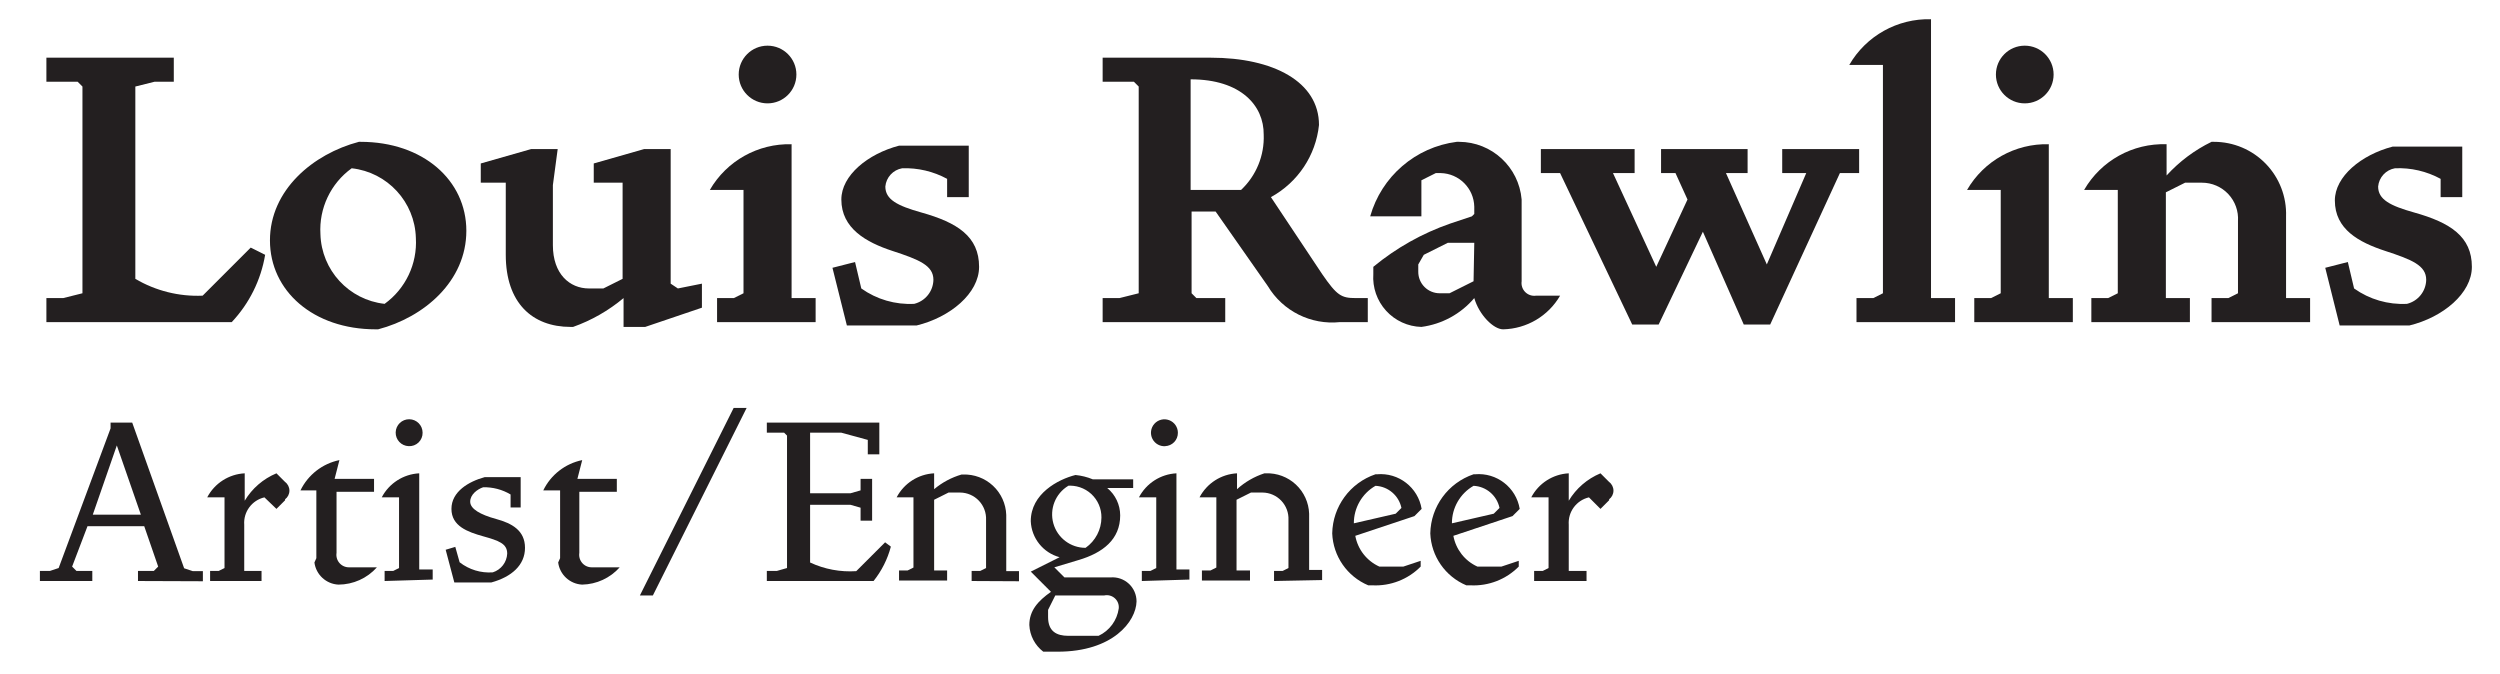
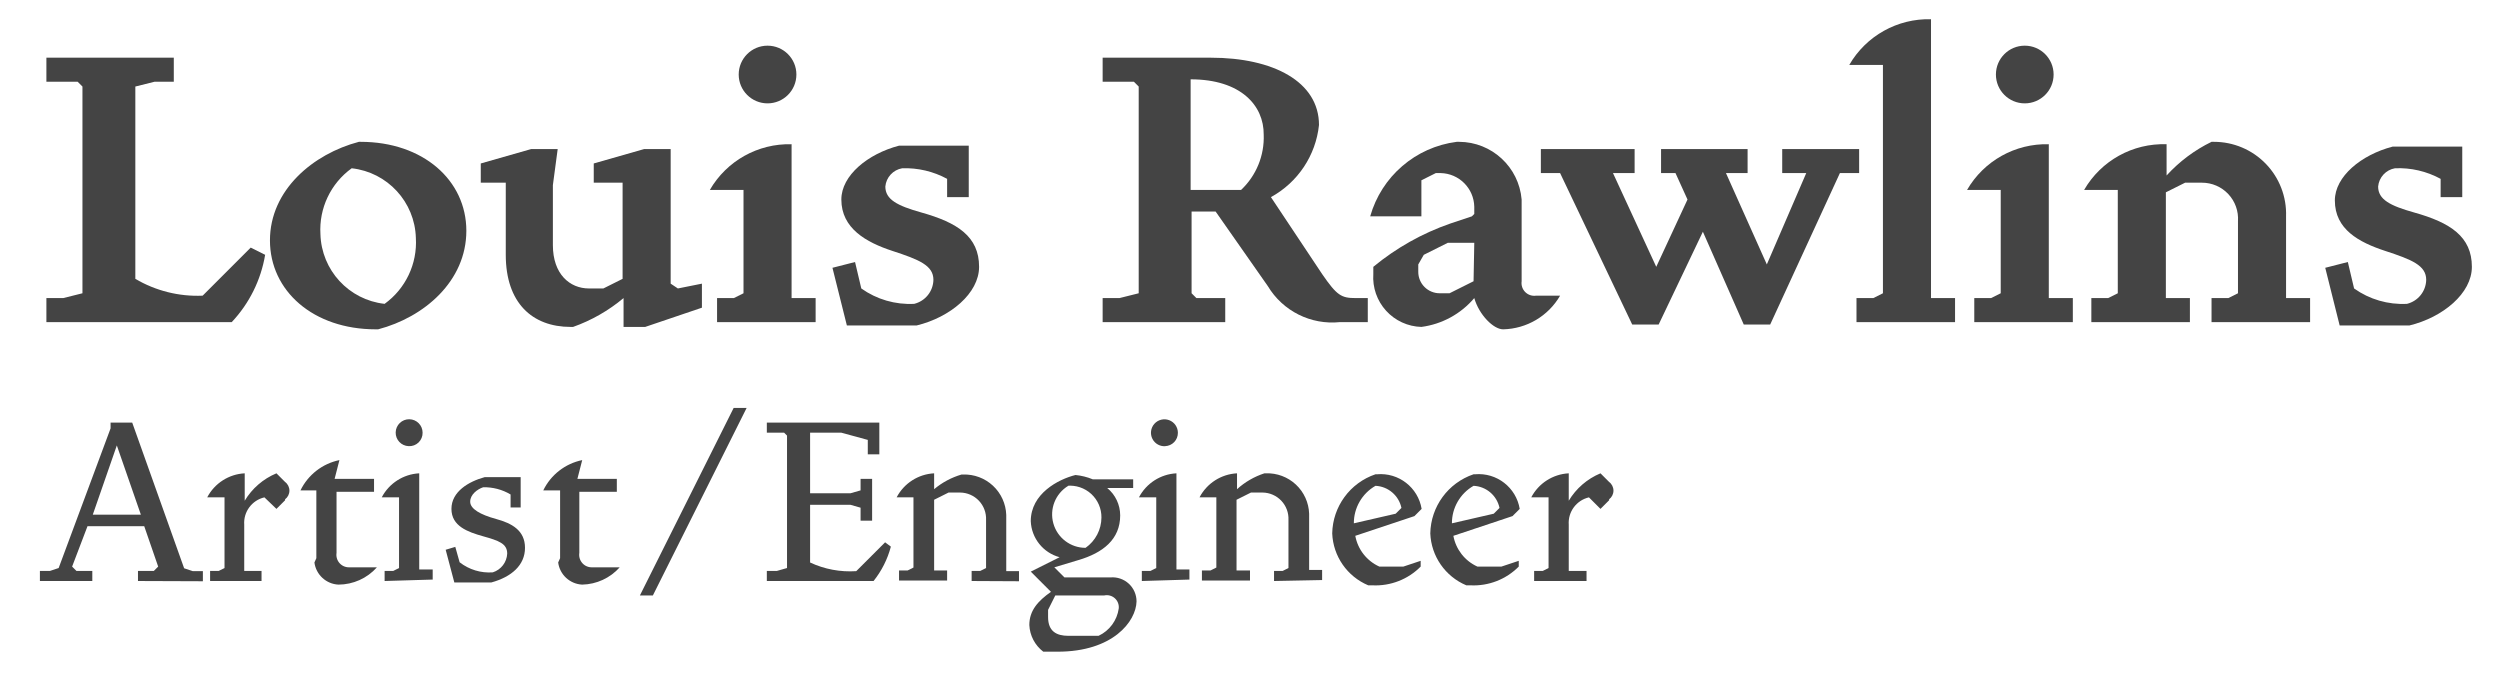
<svg xmlns="http://www.w3.org/2000/svg" id="Layer_1" data-name="Layer 1" viewBox="0 0 104 28">
  <defs>
-     <style>.cls-1{fill:#231f20;}</style>
+     <style>.cls-1{fill:#444444;}</style>
  </defs>
  <path class="cls-1" d="M9.64,13.4H1.93v-1h.7l.8-.2V3.6l-.2-.2H1.93v-1h5.3v1h-.8l-.8.2v8a5.08,5.08,0,0,0,2.8.7l2-2,.6.3A5.38,5.38,0,0,1,9.64,13.4Z" />
  <path class="cls-1" d="M15.73,13.7h-.1c-2.6,0-4.4-1.6-4.4-3.7s1.8-3.6,3.7-4.1H15c2.6,0,4.4,1.6,4.4,3.7S17.64,13.2,15.73,13.7ZM14.63,7a3.15,3.15,0,0,0-1.3,2.74A3,3,0,0,0,16,12.64a3.15,3.15,0,0,0,1.3-2.74A3,3,0,0,0,14.63,7Z" />
  <path class="cls-1" d="M26.84,13.6h-.9V12.4a6.84,6.84,0,0,1-2.1,1.2h-.1c-1.6,0-2.7-1-2.7-3v-3H20V6.8l2.1-.6h1.1L23,7.7v2.5c0,1.2.7,1.8,1.5,1.8h.6l.8-.4v-4h-1.2V6.8l2.1-.6h1.1v5.6l.3.2,1-.2v1Z" />
  <path class="cls-1" d="M29.83,13.4v-1h.7l.4-.2V7.9h-1.4A3.81,3.81,0,0,1,32.93,6v6.4h1v1Zm2.1-9.1a1.2,1.2,0,1,1,1.2-1.2A1.2,1.2,0,0,1,31.93,4.3Z" />
  <path class="cls-1" d="M38.13,13.54h-2.9l-.6-2.4.94-.24L35.83,12a3.48,3.48,0,0,0,2.2.64,1.05,1.05,0,0,0,.8-1c0-.6-.6-.84-1.7-1.2S35,9.5,35,8.3c0-1,1.1-1.9,2.4-2.24h2.9V8.2h-.9V7.44A3.65,3.65,0,0,0,37.53,7a.85.85,0,0,0-.7.76c0,.54.5.8,1.5,1.08,1.5.42,2.4,1,2.4,2.26C40.73,12.2,39.53,13.2,38.13,13.54Z" />
  <path class="cls-1" d="M55.74,13.4a3.12,3.12,0,0,1-3-1.5L50.57,8.8h-1v3.4l.2.2h1.2v1h-5.1v-1h.7l.8-.2V3.6l-.2-.2h-1.3v-1h4.5c2.6,0,4.5,1,4.5,2.8a3.88,3.88,0,0,1-2,3L55,11.4c.62.9.8,1,1.4,1h.5v1ZM49.53,3.3V7.9h2.1a3,3,0,0,0,.94-2.3C52.58,4.4,51.63,3.3,49.53,3.3Z" />
  <path class="cls-1" d="M62.53,13.7c-.4,0-1-.6-1.2-1.3a3.48,3.48,0,0,1-2.2,1.2,2.06,2.06,0,0,1-2-2.2v-.3a10.36,10.36,0,0,1,3.2-1.8l.9-.3.1-.1V8.6a1.43,1.43,0,0,0-1.4-1.4h-.2l-.6.3V9H57a4.31,4.31,0,0,1,3.6-3.1h.1a2.62,2.62,0,0,1,2.6,2.4v3.4a.53.53,0,0,0,.6.6h1A2.81,2.81,0,0,1,62.53,13.7Zm-1.2-3.6h-1.1l-1,.5L59,11v.3a.89.89,0,0,0,.9.9h.4l1-.5Z" />
  <path class="cls-1" d="M76.54,7.2l-2.9,6.3h-1.1l-1.7-3.86L69,13.5h-1.1l-3-6.3h-.8v-1H68v1h-.9l1.8,3.9,1.3-2.8-.5-1.1h-.6v-1h3.6v1h-.9l1.7,3.8,1.64-3.8h-1v-1h3.2v1Z" />
  <path class="cls-1" d="M77.23,13.4v-1h.7l.4-.2V2.7h-1.4A3.81,3.81,0,0,1,80.33.8V12.4h1v1Z" />
  <path class="cls-1" d="M82.13,13.4v-1h.7l.4-.2V7.9h-1.4A3.81,3.81,0,0,1,85.23,6v6.4h1v1Zm2.1-9.1a1.2,1.2,0,1,1,1.2-1.2A1.2,1.2,0,0,1,84.23,4.3Z" />
  <path class="cls-1" d="M92,13.4v-1h.7l.4-.2v-3a1.5,1.5,0,0,0-1.5-1.6h-.7l-.8.4v4.4h1v1H87v-1h.7l.4-.2V7.9h-1.4A3.81,3.81,0,0,1,90.13,6V7.3A6.21,6.21,0,0,1,92,5.9h.1a3,3,0,0,1,3,3.1v3.4h1v1Z" />
  <path class="cls-1" d="M100.23,13.54h-2.9l-.6-2.4.94-.24L97.93,12a3.48,3.48,0,0,0,2.2.64,1.05,1.05,0,0,0,.8-1c0-.6-.6-.84-1.7-1.2s-2.1-.9-2.1-2.1c0-1,1.1-1.9,2.4-2.24h2.9V8.2h-.9V7.44A3.65,3.65,0,0,0,99.63,7a.85.85,0,0,0-.7.76c0,.54.5.8,1.5,1.08,1.5.42,2.4,1,2.4,2.26C102.83,12.2,101.63,13.2,100.23,13.54Z" />
  <path class="cls-1" d="M5.74,24.17v-.42H6.4l.18-.18L6,21.89H3.64L3,23.57l.18.18h.66v.42H1.66v-.42h.42l.36-.12L4.6,17.82v-.24h.9l2.16,6.06.36.12h.42v.42Zm-.88-5.64-1,2.88h2Z" />
  <path class="cls-1" d="M11.86,20.81l-.36.36L11,20.69a1.09,1.09,0,0,0-.84,1.14v1.92h.72v.42H8.74v-.42H9.1l.24-.12V20.69H8.62a1.87,1.87,0,0,1,1.56-1v1.14a2.79,2.79,0,0,1,1.32-1.14l.36.36a.45.45,0,0,1,0,.72Z" />
  <path class="cls-1" d="M14.08,24.32a1.06,1.06,0,0,1-1-.92l.08-.18V20.4h-.66a2.32,2.32,0,0,1,1.62-1.26l-.2.78h1.64v.54H14V23a.52.52,0,0,0,.54.6h1.14A2.15,2.15,0,0,1,14.08,24.32Z" />
  <path class="cls-1" d="M16,24.17v-.42h.36l.24-.12V20.69h-.72a1.87,1.87,0,0,1,1.56-1v4H18v.42Zm1-5.61a.56.56,0,1,1,.58-.56A.55.55,0,0,1,17,18.56Z" />
  <path class="cls-1" d="M20.44,24.23H18.9l-.36-1.36.4-.12.18.64a2,2,0,0,0,1.38.42.86.86,0,0,0,.6-.78c0-.42-.36-.54-1-.72s-1.32-.42-1.32-1.14.72-1.14,1.38-1.32h1.5v1.26h-.42v-.54a2.13,2.13,0,0,0-1.14-.3c-.24.08-.54.3-.54.6s.42.54,1.08.72,1.2.48,1.2,1.2S21.28,24,20.44,24.23Z" />
  <path class="cls-1" d="M24.22,24.32a1.06,1.06,0,0,1-1-.92l.08-.18V20.4H22.6a2.32,2.32,0,0,1,1.62-1.26l-.2.78h1.64v.54H24.1V23a.52.52,0,0,0,.54.6h1.14A2.15,2.15,0,0,1,24.22,24.32Z" />
  <path class="cls-1" d="M27.16,24.77h-.54l3.9-7.8h.54Z" />
  <path class="cls-1" d="M36.34,24.17H31.9v-.42h.42l.42-.12V18.12L32.62,18H31.9v-.42h4.68V18.9H36.1v-.6L35,18H33.7v2.52h1.68l.42-.12v-.48h.48v1.74H35.8v-.54L35.38,21H33.7v2.4a3.92,3.92,0,0,0,1.92.36l1.2-1.2.24.18A3.87,3.87,0,0,1,36.34,24.17Z" />
  <path class="cls-1" d="M40.42,24.17v-.42h.36l.24-.12v-2a1.09,1.09,0,0,0-1.08-1.14h-.48l-.6.3v2.94h.54v.42h-2v-.42h.36l.24-.12V20.69H37.3a1.87,1.87,0,0,1,1.56-1v.66A3.15,3.15,0,0,1,40,19.74h.06a1.74,1.74,0,0,1,1.8,1.68v2.34h.53v.42Z" />
  <path class="cls-1" d="M44,27.11h-.6A1.48,1.48,0,0,1,42.82,26c0-.6.36-1,.9-1.38l-.84-.84,1.2-.6a1.62,1.62,0,0,1-1.2-1.5c0-1.14,1.14-1.74,1.86-1.92a2.53,2.53,0,0,1,.72.18h1.68v.36H46.06a1.48,1.48,0,0,1,.54,1.14c0,1-.72,1.56-1.74,1.86l-1,.3.42.42h1.92a1,1,0,0,1,1.08,1C47.26,25.85,46.3,27.11,44,27.11Zm2-2.34h-2.1l-.3.6v.3c0,.6.36.78.84.78h1.26a1.48,1.48,0,0,0,.84-1.14A.5.5,0,0,0,45.94,24.77Zm-1.56-4.56a1.39,1.39,0,0,0,.72,2.58,1.55,1.55,0,0,0,.66-1.26A1.31,1.31,0,0,0,44.38,20.21Z" />
  <path class="cls-1" d="M47.5,24.17v-.42h.36l.24-.12V20.69h-.72a1.87,1.87,0,0,1,1.56-1v4h.54v.42Zm1-5.61A.56.56,0,1,1,49,18,.55.55,0,0,1,48.46,18.56Z" />
  <path class="cls-1" d="M53,24.17v-.42h.36l.24-.12v-2a1.09,1.09,0,0,0-1.08-1.14h-.48l-.6.3v2.94H52v.42H50v-.42h.36l.24-.12V20.69H49.9a1.87,1.87,0,0,1,1.56-1v.66a3.15,3.15,0,0,1,1.14-.66h.06a1.74,1.74,0,0,1,1.8,1.68v2.34H55v.42Z" />
  <path class="cls-1" d="M58.84,21.47l-2.46.82a1.75,1.75,0,0,0,1,1.28h1l.72-.24v.24a2.64,2.64,0,0,1-2,.78h-.18a2.45,2.45,0,0,1-1.5-2.16,2.65,2.65,0,0,1,1.8-2.46h.06a1.73,1.73,0,0,1,1.86,1.44Zm-1.62-1.26a1.79,1.79,0,0,0-.9,1.56l1.74-.4.24-.24A1.16,1.16,0,0,0,57.22,20.21Z" />
  <path class="cls-1" d="M62.92,21.47l-2.46.82a1.75,1.75,0,0,0,1,1.28h1l.72-.24v.24a2.64,2.64,0,0,1-2,.78H61a2.45,2.45,0,0,1-1.5-2.16,2.65,2.65,0,0,1,1.8-2.46h.06a1.73,1.73,0,0,1,1.86,1.44ZM61.3,20.21a1.79,1.79,0,0,0-.9,1.56l1.74-.4.24-.24A1.16,1.16,0,0,0,61.3,20.21Z" />
  <path class="cls-1" d="M66.94,20.81l-.36.36-.48-.48a1.09,1.09,0,0,0-.84,1.14v1.92H66v.42H63.82v-.42h.36l.24-.12V20.69H63.7a1.87,1.87,0,0,1,1.56-1v1.14a2.79,2.79,0,0,1,1.32-1.14l.36.36a.45.45,0,0,1,0,.72Z" />
</svg>
